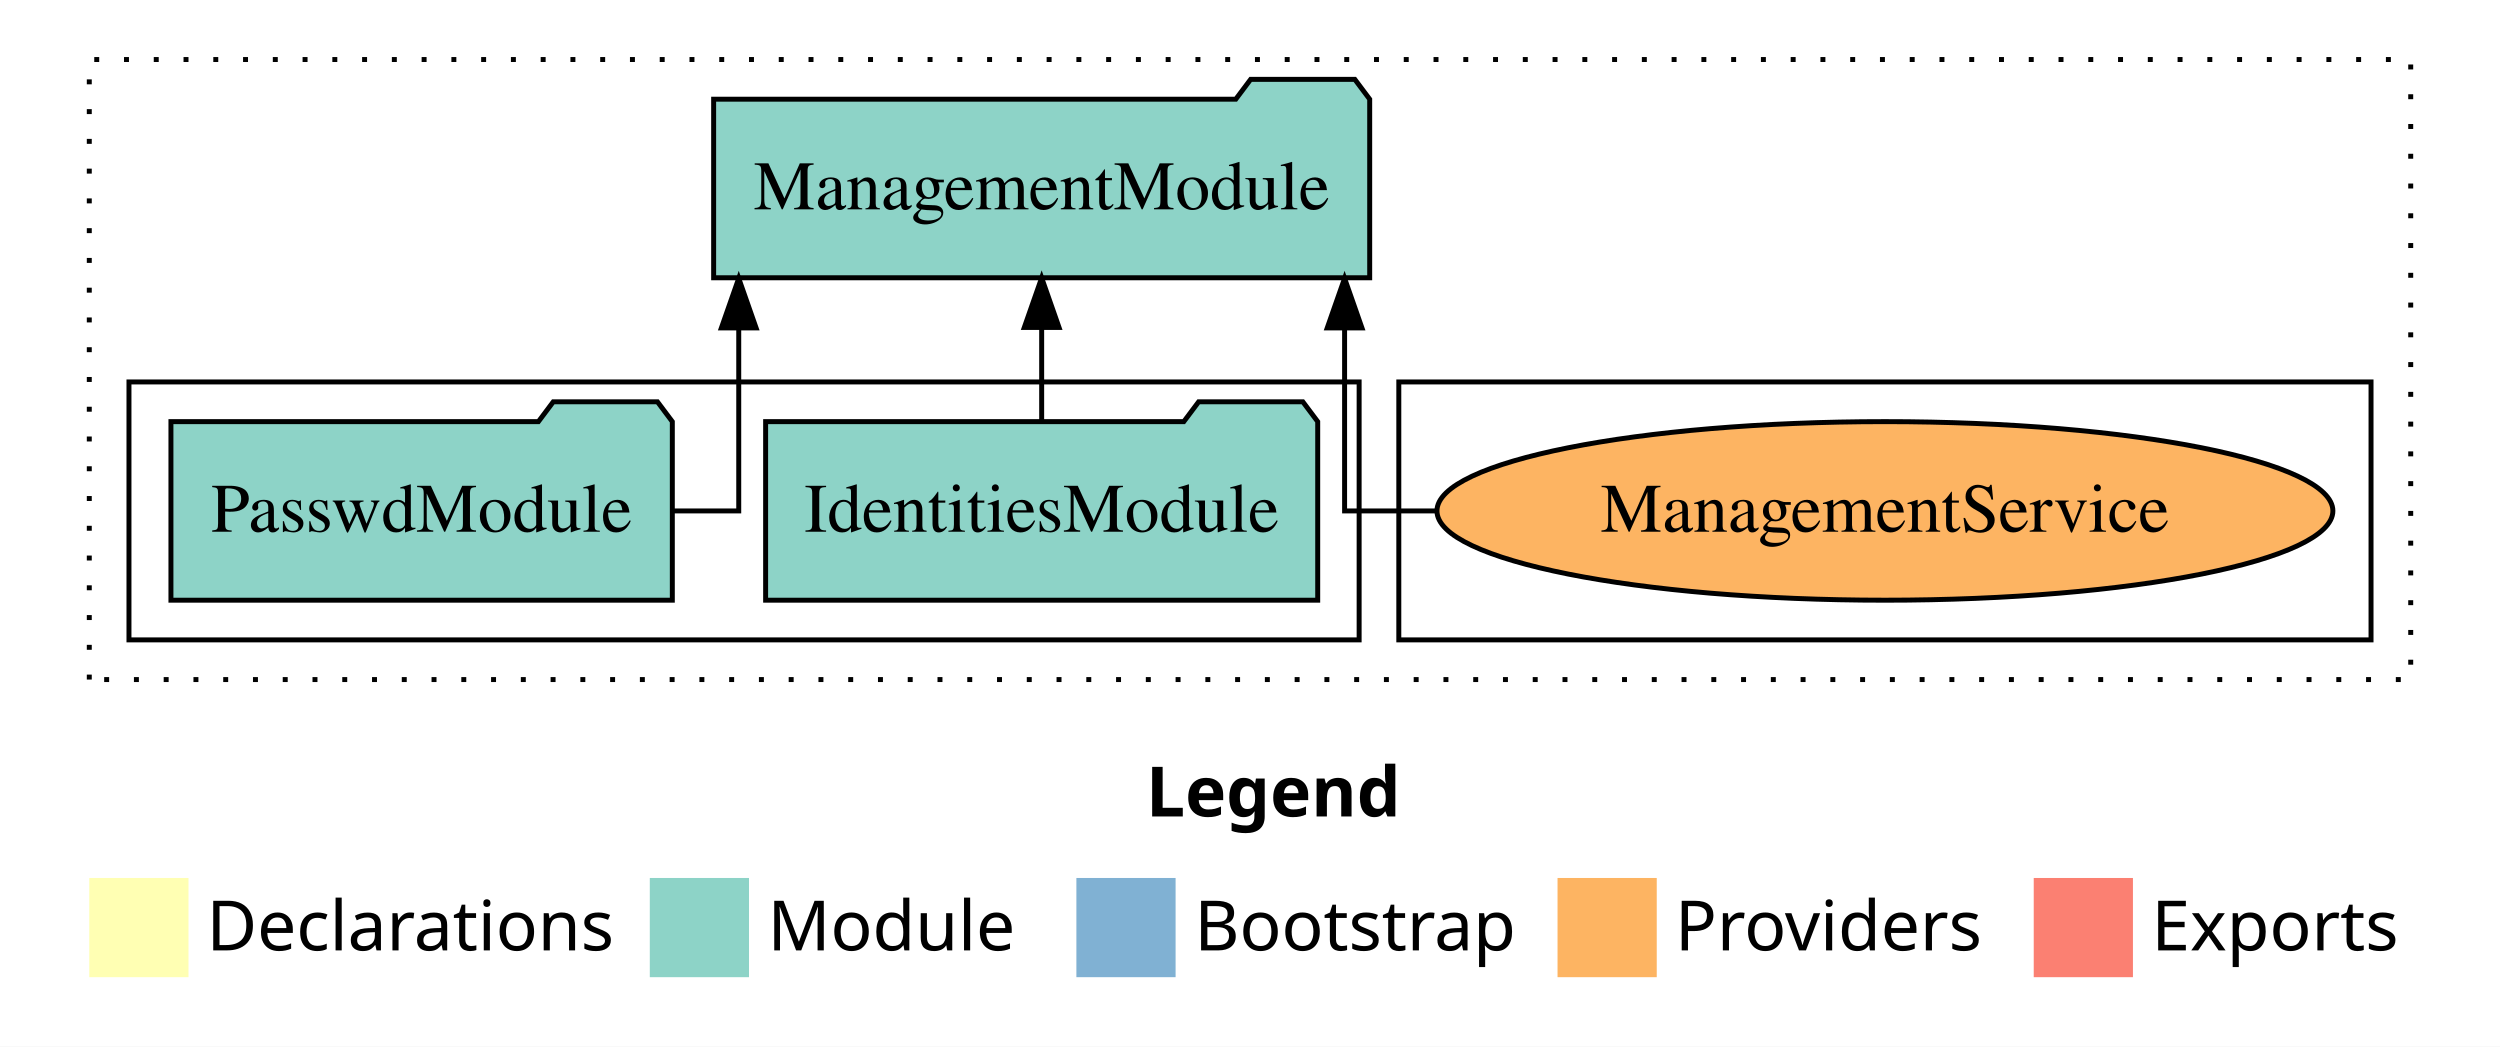
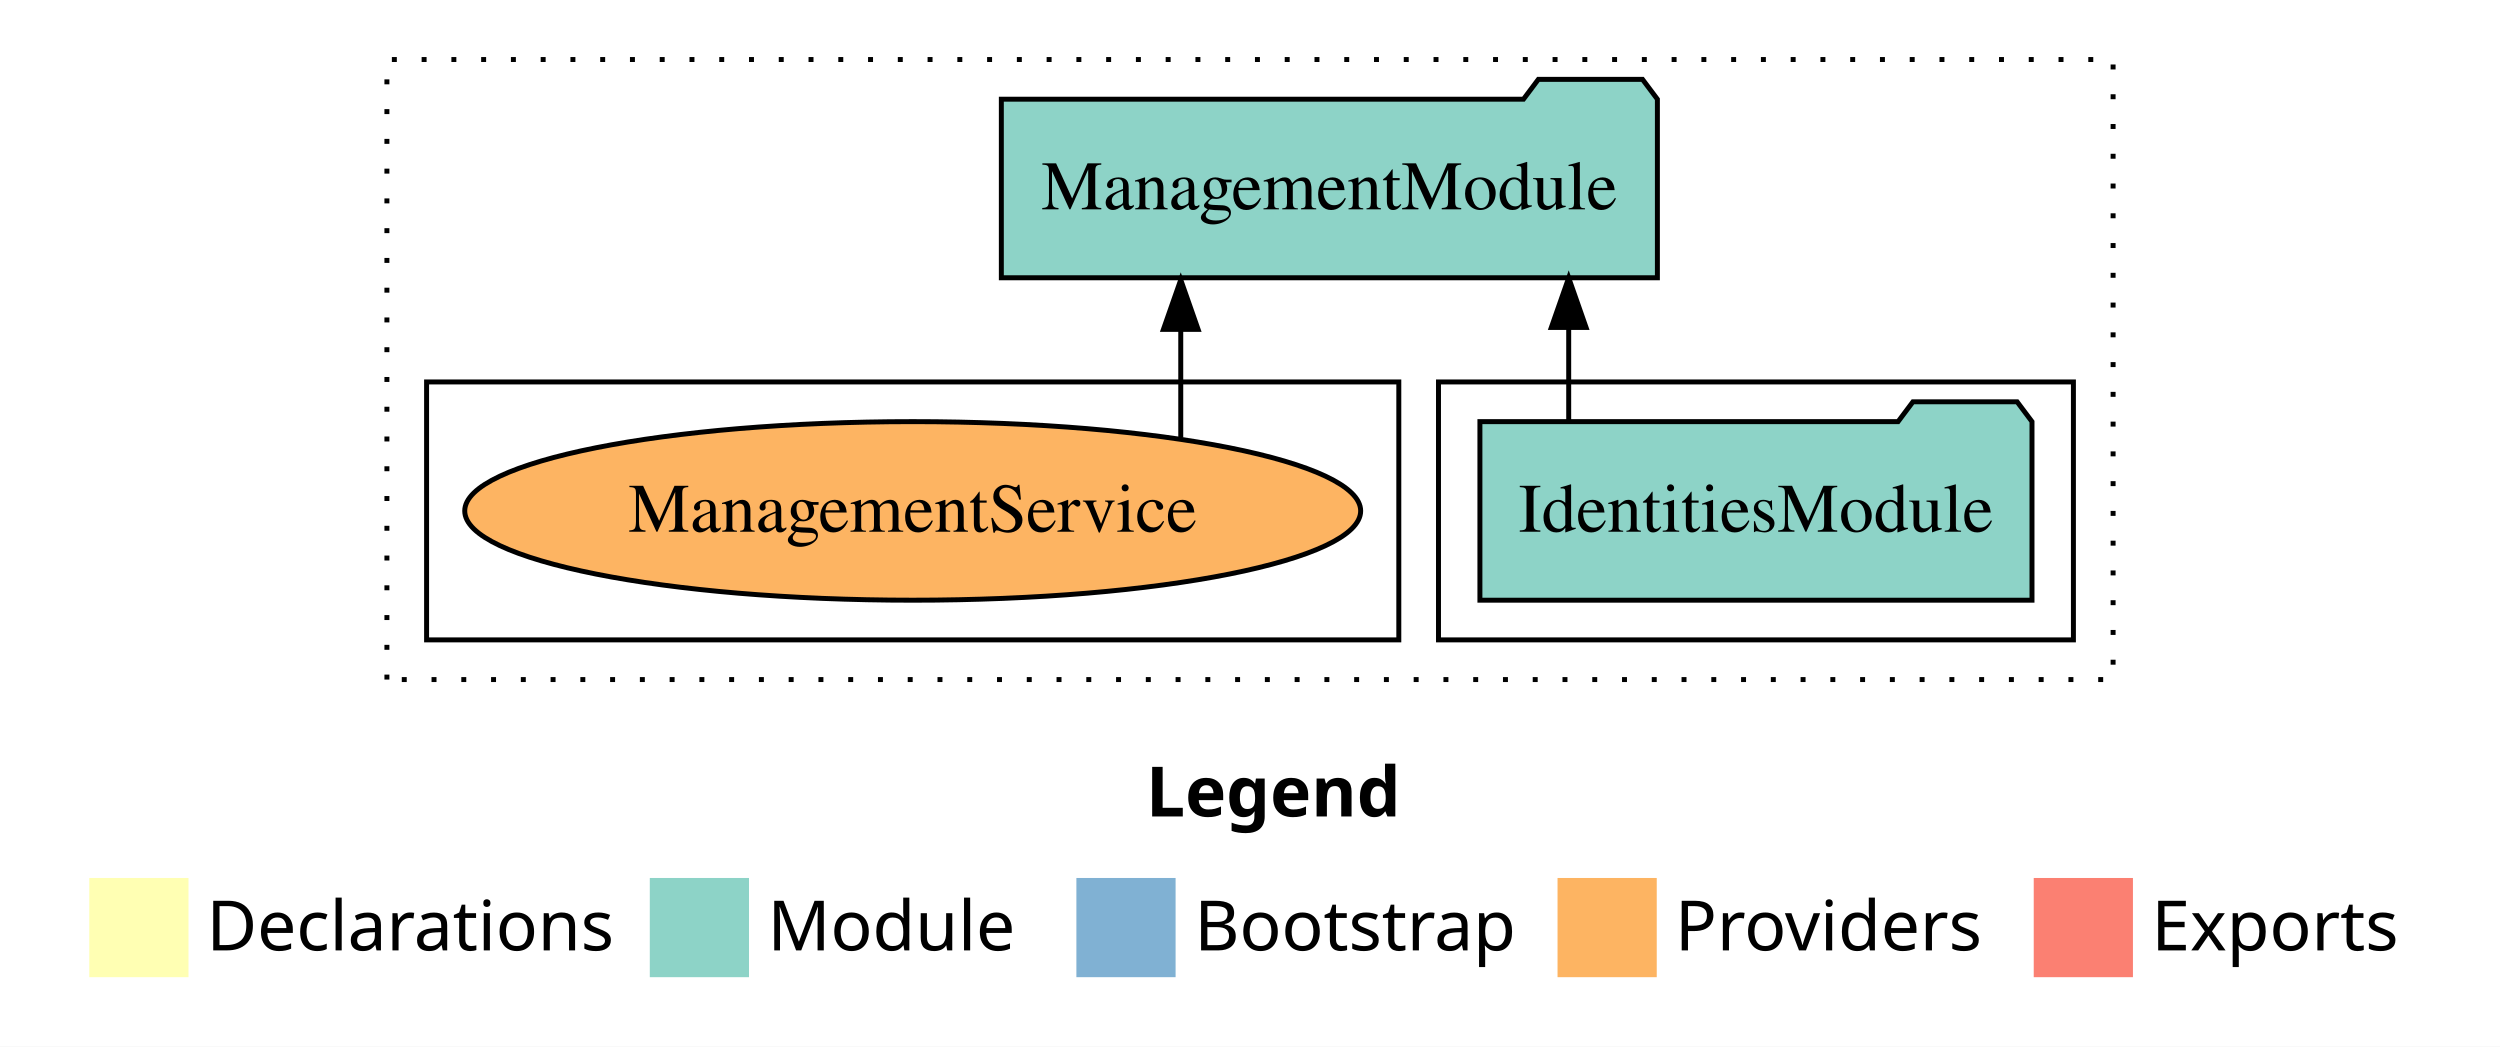
<svg xmlns="http://www.w3.org/2000/svg" width="504pt" height="211pt" viewBox="0.00 0.00 504.00 211.00">
  <g id="graph0" class="graph" transform="scale(1 1) rotate(0) translate(4 207)">
    <polygon fill="white" stroke="transparent" points="-4,4 -4,-207 500,-207 500,4 -4,4" />
    <text text-anchor="start" x="227.01" y="-42.4" font-family="Times-12" font-weight="bold" font-size="14.00">Legend</text>
    <polygon fill="#ffffb3" stroke="transparent" points="14,-10 14,-30 34,-30 34,-10 14,-10" />
    <text text-anchor="start" x="37.63" y="-15.4" font-family="Times-12" font-size="14.00">  Declarations</text>
    <polygon fill="#8dd3c7" stroke="transparent" points="127,-10 127,-30 147,-30 147,-10 127,-10" />
    <text text-anchor="start" x="150.73" y="-15.4" font-family="Times-12" font-size="14.00">  Module</text>
    <polygon fill="#80b1d3" stroke="transparent" points="213,-10 213,-30 233,-30 233,-10 213,-10" />
    <text text-anchor="start" x="236.78" y="-15.4" font-family="Times-12" font-size="14.00">  Bootstrap</text>
    <polygon fill="#fdb462" stroke="transparent" points="310,-10 310,-30 330,-30 330,-10 310,-10" />
    <text text-anchor="start" x="333.67" y="-15.4" font-family="Times-12" font-size="14.00">  Providers</text>
    <polygon fill="#fb8072" stroke="transparent" points="406,-10 406,-30 426,-30 426,-10 406,-10" />
    <text text-anchor="start" x="429.73" y="-15.4" font-family="Times-12" font-size="14.00">  Exports</text>
    <g id="clust1" class="cluster">
-       <polygon fill="none" stroke="black" stroke-dasharray="1,5" points="14,-70 14,-195 482,-195 482,-70 14,-70" />
+       <polygon fill="none" stroke="black" stroke-dasharray="1,5" points="74,-70 74,-195 422,-195 422,-70 74,-70" />
+     </g>
+     <g id="clust3" class="cluster">
+       <polygon fill="none" stroke="black" points="286,-78 286,-130 414,-130 414,-78 286,-78" />
    </g>
    <g id="clust6" class="cluster">
-       <polygon fill="none" stroke="black" points="278,-78 278,-130 474,-130 474,-78 278,-78" />
-     </g>
-     <g id="clust3" class="cluster">
-       <polygon fill="none" stroke="black" points="22,-78 22,-130 270,-130 270,-78 22,-78" />
+       <polygon fill="none" stroke="black" points="82,-78 82,-130 278,-130 278,-78 82,-78" />
    </g>
    <g id="node1" class="node">
-       <polygon fill="#8dd3c7" stroke="black" points="261.65,-122 258.65,-126 237.65,-126 234.65,-122 150.35,-122 150.35,-86 261.65,-86 261.65,-122" />
-       <text text-anchor="middle" x="206" y="-99.8" font-family="Times,serif" font-size="14.00">IdentitiesModule</text>
+       <polygon fill="#8dd3c7" stroke="black" points="405.65,-122 402.65,-126 381.65,-126 378.65,-122 294.35,-122 294.35,-86 405.65,-86 405.65,-122" />
+       <text text-anchor="middle" x="350" y="-99.8" font-family="Times,serif" font-size="14.00">IdentitiesModule</text>
+     </g>
+     <g id="node2" class="node">
+       <polygon fill="#8dd3c7" stroke="black" points="330.13,-187 327.13,-191 306.13,-191 303.13,-187 197.87,-187 197.87,-151 330.13,-151 330.13,-187" />
+       <text text-anchor="middle" x="264" y="-164.8" font-family="Times,serif" font-size="14.00">ManagementModule</text>
+     </g>
+     <g id="edge1" class="edge">
+       <path fill="none" stroke="black" d="M312.25,-122.11C312.25,-122.11 312.25,-140.99 312.25,-140.99" />
+       <polygon fill="black" stroke="black" points="308.75,-140.99 312.25,-150.99 315.75,-140.99 308.75,-140.99" />
    </g>
    <g id="node3" class="node">
-       <polygon fill="#8dd3c7" stroke="black" points="272.13,-187 269.13,-191 248.13,-191 245.13,-187 139.87,-187 139.87,-151 272.13,-151 272.13,-187" />
-       <text text-anchor="middle" x="206" y="-164.8" font-family="Times,serif" font-size="14.00">ManagementModule</text>
-     </g>
-     <g id="edge1" class="edge">
-       <path fill="none" stroke="black" d="M206,-122.11C206,-122.11 206,-140.99 206,-140.99" />
-       <polygon fill="black" stroke="black" points="202.5,-140.99 206,-150.99 209.5,-140.99 202.5,-140.99" />
-     </g>
-     <g id="node2" class="node">
-       <polygon fill="#8dd3c7" stroke="black" points="131.54,-122 128.54,-126 107.54,-126 104.54,-122 30.46,-122 30.46,-86 131.54,-86 131.54,-122" />
-       <text text-anchor="middle" x="81" y="-99.8" font-family="Times,serif" font-size="14.00">PasswdModule</text>
+       <ellipse fill="#fdb462" stroke="black" cx="180" cy="-104" rx="90.31" ry="18" />
+       <text text-anchor="middle" x="180" y="-99.8" font-family="Times,serif" font-size="14.00">ManagementService</text>
    </g>
    <g id="edge2" class="edge">
-       <path fill="none" stroke="black" d="M131.68,-104C139.44,-104 144.93,-104 144.93,-104 144.93,-104 144.93,-140.89 144.93,-140.89" />
-       <polygon fill="black" stroke="black" points="141.43,-140.89 144.93,-150.89 148.43,-140.89 141.43,-140.89" />
-     </g>
-     <g id="node4" class="node">
-       <ellipse fill="#fdb462" stroke="black" cx="376" cy="-104" rx="90.31" ry="18" />
-       <text text-anchor="middle" x="376" y="-99.8" font-family="Times,serif" font-size="14.00">ManagementService</text>
-     </g>
-     <g id="edge3" class="edge">
-       <path fill="none" stroke="black" d="M285.55,-104C274.53,-104 267.07,-104 267.07,-104 267.07,-104 267.07,-140.89 267.07,-140.89" />
-       <polygon fill="black" stroke="black" points="263.57,-140.89 267.07,-150.89 270.57,-140.89 263.57,-140.89" />
+       <path fill="none" stroke="black" d="M234.04,-118.75C234.04,-118.75 234.04,-140.59 234.04,-140.59" />
+       <polygon fill="black" stroke="black" points="230.54,-140.59 234.04,-150.59 237.54,-140.59 230.54,-140.59" />
    </g>
  </g>
</svg>
